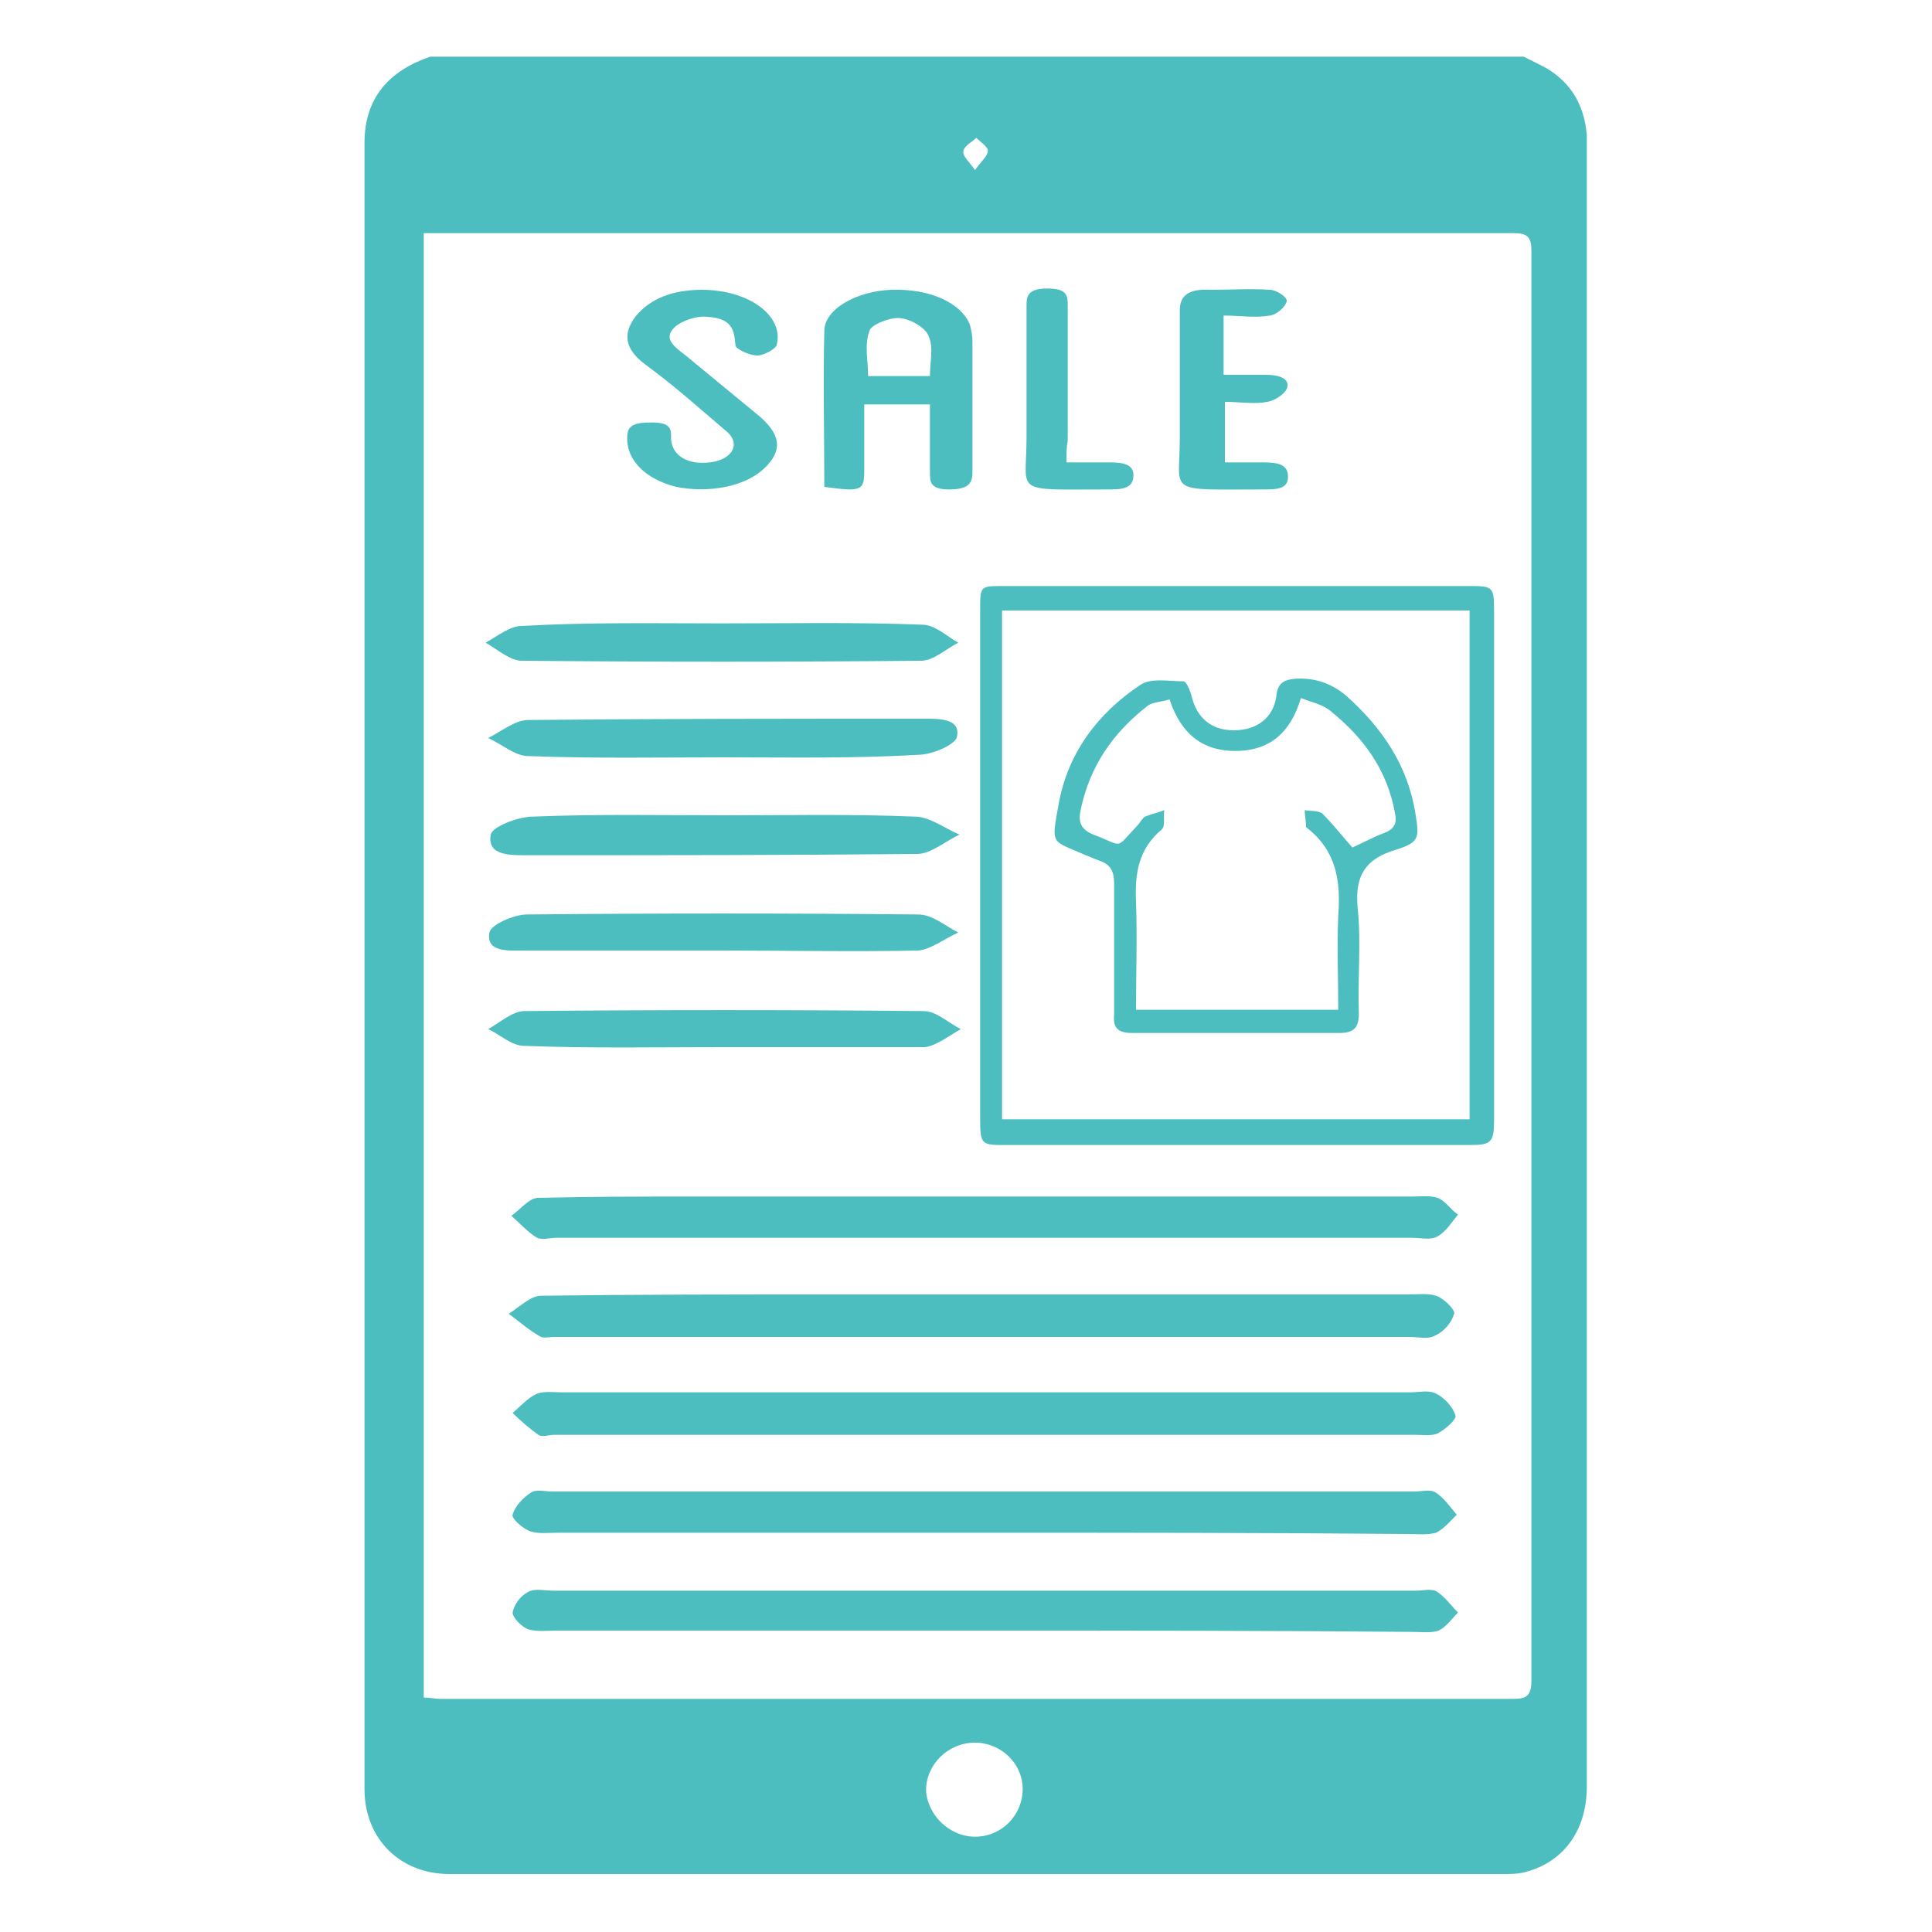
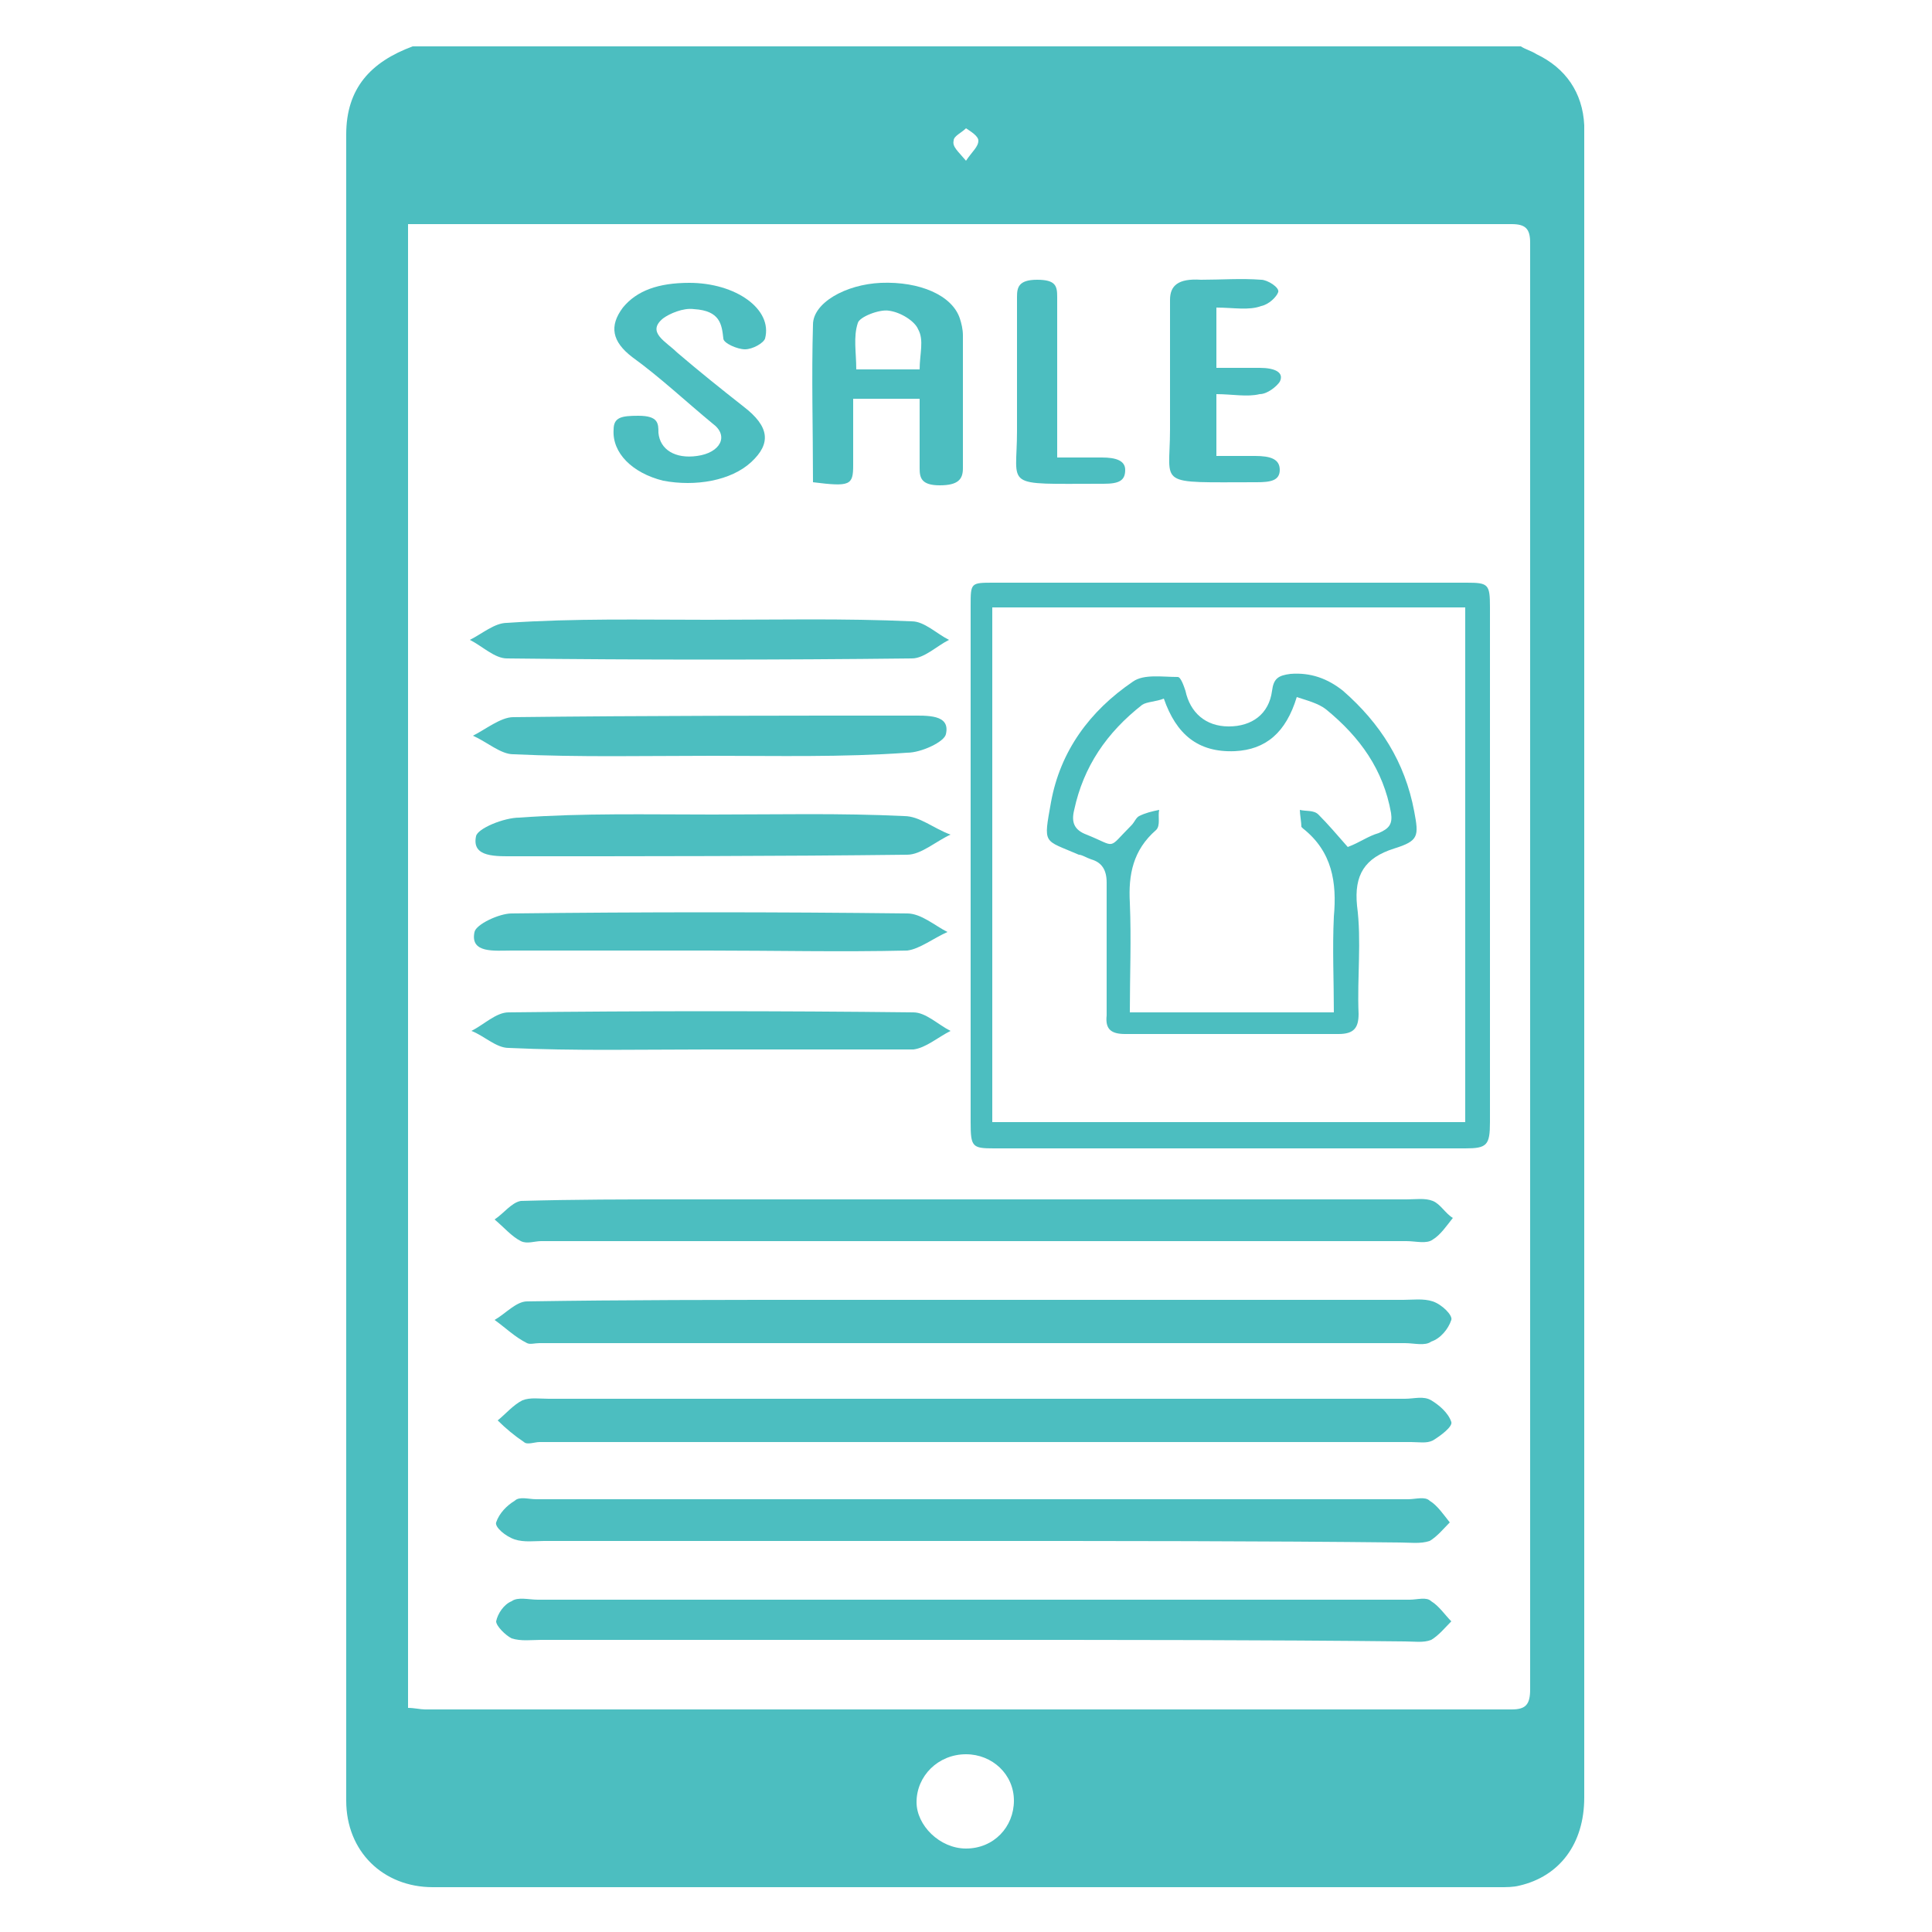
- <svg xmlns="http://www.w3.org/2000/svg" version="1.1" id="Layer_1" x="0px" y="0px" viewBox="1110 -60 150 150" style="enable-background:new 1110 -60 150 150;" xml:space="preserve">
+ <svg xmlns="http://www.w3.org/2000/svg" version="1.1" id="Layer_1" x="0px" y="0px" viewBox="-391.5 218.5 125 125" style="enable-background:new -391.5 218.5 125 125;" xml:space="preserve">
  <style type="text/css">
	.st0{fill:#4CBEC0;}
</style>
  <g id="XMLID_15772_">
    <g id="XMLID_9164_">
-       <path id="XMLID_11058_" class="st0" d="M1228.3-55.6c0.4,0.2,0.8,0.4,1.2,0.6c2.3,1.1,3.5,3,3.7,5.5c0,0.3,0,0.6,0,0.8    c0,42.5,0,84.9,0,127.4c0,3.5-1.9,6-5,6.7c-0.5,0.1-1,0.1-1.5,0.1c-27.3,0-54.6,0-81.8,0c-3.8,0-6.6-2.7-6.6-6.6    c0-42.6,0-85.2,0-127.8c0-3.5,1.9-5.6,5.1-6.7C1171.7-55.6,1200-55.6,1228.3-55.6z M1142.9,71.8c0.5,0,0.9,0.1,1.3,0.1    c27.8,0,55.5,0,83.3,0c1.1,0,1.4-0.3,1.4-1.5c0-37,0-73.9,0-110.9c0-1.1-0.3-1.4-1.4-1.4c-27.8,0-55.5,0-83.3,0    c-0.4,0-0.8,0-1.3,0C1142.9-4,1142.9,33.9,1142.9,71.8z M1185.7,82.6c2.1,0,3.7-1.7,3.7-3.7c0-2-1.7-3.6-3.7-3.6    c-2.1,0-3.8,1.7-3.8,3.7C1182,80.9,1183.7,82.6,1185.7,82.6z M1185.7-46.8c0.5-0.7,1-1.1,1-1.5c0-0.3-0.6-0.7-0.9-1    c-0.3,0.3-0.9,0.6-1,1C1184.7-47.9,1185.2-47.5,1185.7-46.8z" />
+       <path id="XMLID_11058_" class="st0" d="M-293.1,221.5c0.3,0.2,0.7,0.3,1,0.5c1.9,0.9,3,2.5,3.1,4.6c0,0.3,0,0.5,0,0.7    c0,35.9,0,71.6,0,107.5c0,3-1.6,5.1-4.2,5.7c-0.4,0.1-0.8,0.1-1.3,0.1c-23,0-46.1,0-69,0c-3.2,0-5.6-2.3-5.6-5.6    c0-35.9,0-71.9,0-107.8c0-3,1.6-4.7,4.3-5.7C-340.9,221.5-317,221.5-293.1,221.5z M-365.1,329c0.4,0,0.8,0.1,1.1,0.1    c23.5,0,46.8,0,70.3,0c0.9,0,1.2-0.3,1.2-1.3c0-31.2,0-62.3,0-93.6c0-0.9-0.3-1.2-1.2-1.2c-23.5,0-46.8,0-70.3,0    c-0.3,0-0.7,0-1.1,0C-365.1,265-365.1,297-365.1,329z M-329,338.1c1.8,0,3.1-1.4,3.1-3.1c0-1.7-1.4-3-3.1-3    c-1.8,0-3.2,1.4-3.2,3.1C-332.2,336.6-330.7,338.1-329,338.1z M-329,228.9c0.4-0.6,0.8-0.9,0.8-1.3c0-0.3-0.5-0.6-0.8-0.8    c-0.3,0.3-0.8,0.5-0.8,0.8C-329.9,228-329.5,228.3-329,228.9z" />
    </g>
-     <path id="XMLID_11118_" class="st0" d="M1186.1,7.1c0-6.6,0-13.2,0-19.8c0-1.8,0-1.8,1.8-1.8c12.1,0,24.2,0,36.3,0   c1.7,0,1.8,0.1,1.8,1.9c0,13.2,0,26.3,0,39.5c0,1.8-0.2,2-1.9,2c-12.1,0-24.1,0-36.2,0c-1.7,0-1.8-0.1-1.8-2   C1186.1,20.3,1186.1,13.7,1186.1,7.1z M1187.8,26.9c12.2,0,24.2,0,36.3,0c0-13.2,0-26.4,0-39.5c-12.2,0-24.2,0-36.3,0   C1187.8,0.5,1187.8,13.6,1187.8,26.9z" />
+     <path id="XMLID_11118_" class="st0" d="M-328.7,274.4c0-5.6,0-11.1,0-16.7c0-1.5,0-1.5,1.5-1.5c10.2,0,20.4,0,30.6,0   c1.4,0,1.5,0.1,1.5,1.6c0,11.1,0,22.2,0,33.3c0,1.5-0.2,1.7-1.6,1.7c-10.2,0-20.3,0-30.5,0c-1.4,0-1.5-0.1-1.5-1.7   C-328.7,285.5-328.7,279.9-328.7,274.4z M-327.3,291.1c10.3,0,20.4,0,30.6,0c0-11.1,0-22.3,0-33.3c-10.3,0-20.4,0-30.6,0   C-327.3,268.8-327.3,279.9-327.3,291.1z" />
    <g id="XMLID_15768_">
-       <path id="XMLID_11113_" class="st0" d="M1186.5,40.5c10.9,0,21.9,0,32.8,0c0.7,0,1.6-0.1,2.2,0.1c0.6,0.2,1.5,1.1,1.4,1.4    c-0.2,0.7-0.8,1.4-1.5,1.7c-0.5,0.3-1.3,0.1-2,0.1c-22.1,0-44.3,0-66.4,0c-0.3,0-0.7,0.1-1,0c-0.9-0.5-1.7-1.2-2.5-1.8    c0.8-0.5,1.7-1.4,2.5-1.4c7.5-0.1,15.1-0.1,22.6-0.1C1178.7,40.5,1182.6,40.5,1186.5,40.5z" />
-       <path id="XMLID_11112_" class="st0" d="M1186.4,48.1c11,0,22.1,0,33.1,0c0.7,0,1.4-0.2,2,0.1c0.6,0.3,1.3,1,1.5,1.7    c0.1,0.3-0.8,1.1-1.4,1.4c-0.5,0.2-1.1,0.1-1.7,0.1c-22.3,0-44.6,0-66.9,0c-0.4,0-0.9,0.2-1.2,0c-0.7-0.5-1.4-1.1-2-1.7    c0.6-0.5,1.2-1.2,1.9-1.5c0.6-0.2,1.3-0.1,2-0.1C1164.6,48.1,1175.5,48.1,1186.4,48.1z" />
-       <path id="XMLID_11102_" class="st0" d="M1186.5,32.9c11,0,22,0,33.1,0c0.7,0,1.4-0.1,2,0.1c0.6,0.2,1,0.9,1.6,1.3    c-0.5,0.6-0.9,1.3-1.6,1.7c-0.5,0.3-1.3,0.1-2,0.1c-22.1,0-44.3,0-66.4,0c-0.5,0-1.1,0.2-1.5,0c-0.7-0.4-1.3-1.1-2-1.7    c0.7-0.5,1.3-1.3,2-1.4c4.1-0.1,8.1-0.1,12.2-0.1C1171.4,32.9,1178.9,32.9,1186.5,32.9z" />
-       <path id="XMLID_11101_" class="st0" d="M1186.5,66.6c-11.1,0-22.2,0-33.3,0c-0.7,0-1.5,0.1-2.2-0.1c-0.5-0.2-1.2-0.9-1.2-1.3    c0.1-0.6,0.6-1.3,1.2-1.6c0.5-0.3,1.3-0.1,2-0.1c22.3,0,44.6,0,66.9,0c0.6,0,1.3-0.2,1.7,0.1c0.6,0.4,1.1,1.1,1.6,1.6    c-0.5,0.5-0.9,1.1-1.5,1.4c-0.6,0.2-1.3,0.1-2,0.1C1208.6,66.6,1197.5,66.6,1186.5,66.6z" />
-       <path id="XMLID_11100_" class="st0" d="M1186.5,59c-11,0-22,0-33.1,0c-0.7,0-1.6,0.1-2.2-0.1c-0.6-0.2-1.5-1-1.4-1.3    c0.2-0.7,0.8-1.3,1.4-1.7c0.4-0.3,1.1-0.1,1.7-0.1c22.3,0,44.6,0,66.9,0c0.6,0,1.3-0.2,1.7,0.1c0.6,0.4,1.1,1.1,1.6,1.7    c-0.5,0.5-1,1.1-1.6,1.4c-0.7,0.2-1.5,0.1-2.2,0.1C1208.4,59,1197.4,59,1186.5,59z" />
+       <path id="XMLID_11113_" class="st0" d="M-328.4,302.6c9.2,0,18.5,0,27.7,0c0.6,0,1.3-0.1,1.9,0.1s1.3,0.9,1.2,1.2    c-0.2,0.6-0.7,1.2-1.3,1.4c-0.4,0.3-1.1,0.1-1.7,0.1c-18.6,0-37.4,0-56,0c-0.3,0-0.6,0.1-0.8,0c-0.8-0.4-1.4-1-2.1-1.5    c0.7-0.4,1.4-1.2,2.1-1.2c6.3-0.1,12.7-0.1,19.1-0.1C-334.9,302.6-331.7,302.6-328.4,302.6z" />
+       <path id="XMLID_11112_" class="st0" d="M-328.5,309c9.3,0,18.6,0,27.9,0c0.6,0,1.2-0.2,1.7,0.1s1.1,0.8,1.3,1.4    c0.1,0.3-0.7,0.9-1.2,1.2c-0.4,0.2-0.9,0.1-1.4,0.1c-18.8,0-37.6,0-56.4,0c-0.3,0-0.8,0.2-1,0c-0.6-0.4-1.2-0.9-1.7-1.4    c0.5-0.4,1-1,1.6-1.3c0.5-0.2,1.1-0.1,1.7-0.1C-346.8,309-337.6,309-328.5,309z" />
+       <path id="XMLID_11102_" class="st0" d="M-328.4,296.1c9.3,0,18.6,0,27.9,0c0.6,0,1.2-0.1,1.7,0.1s0.8,0.8,1.3,1.1    c-0.4,0.5-0.8,1.1-1.3,1.4c-0.4,0.3-1.1,0.1-1.7,0.1c-18.6,0-37.4,0-56,0c-0.4,0-0.9,0.2-1.3,0c-0.6-0.3-1.1-0.9-1.7-1.4    c0.6-0.4,1.1-1.1,1.7-1.2c3.5-0.1,6.8-0.1,10.3-0.1C-341.1,296.1-334.8,296.1-328.4,296.1z" />
+       <path id="XMLID_11101_" class="st0" d="M-328.4,324.6c-9.4,0-18.7,0-28.1,0c-0.6,0-1.3,0.1-1.9-0.1c-0.4-0.2-1-0.8-1-1.1    c0.1-0.5,0.5-1.1,1-1.3c0.4-0.3,1.1-0.1,1.7-0.1c18.8,0,37.6,0,56.4,0c0.5,0,1.1-0.2,1.4,0.1c0.5,0.3,0.9,0.9,1.3,1.3    c-0.4,0.4-0.8,0.9-1.3,1.2c-0.5,0.2-1.1,0.1-1.7,0.1C-309.7,324.6-319.1,324.6-328.4,324.6z" />
+       <path id="XMLID_11100_" class="st0" d="M-328.4,318.2c-9.3,0-18.6,0-27.9,0c-0.6,0-1.3,0.1-1.9-0.1s-1.3-0.8-1.2-1.1    c0.2-0.6,0.7-1.1,1.2-1.4c0.3-0.3,0.9-0.1,1.4-0.1c18.8,0,37.6,0,56.4,0c0.5,0,1.1-0.2,1.4,0.1c0.5,0.3,0.9,0.9,1.3,1.4    c-0.4,0.4-0.8,0.9-1.3,1.2c-0.6,0.2-1.3,0.1-1.9,0.1C-309.9,318.2-319.2,318.2-328.4,318.2z" />
    </g>
    <g id="XMLID_15754_">
-       <path id="XMLID_11106_" class="st0" d="M1174-22.2c0-4.1-0.1-8.1,0-12.1c0-1.7,2.5-3.1,5.2-3.2c3-0.1,5.4,1,6.1,2.7    c0.1,0.4,0.2,0.8,0.2,1.3c0,3.4,0,6.8,0,10.2c0,0.8-0.3,1.3-1.8,1.3c-1.5,0-1.5-0.6-1.5-1.3c0-1.7,0-3.5,0-5.3c-1.7,0-3.3,0-5.1,0    c0,1.7,0,3.4,0,5.1C1177.1-21.9,1176.9-21.8,1174-22.2z M1182.2-30.8c0-1.2,0.3-2.2-0.1-3.1c-0.2-0.6-1.3-1.3-2.2-1.4    c-0.7-0.1-2.3,0.5-2.4,1c-0.4,1.1-0.1,2.3-0.1,3.5C1179.1-30.8,1180.5-30.8,1182.2-30.8z" />
-       <path id="XMLID_11099_" class="st0" d="M1164.5-37.5c3.6,0,6.4,2,5.8,4.3c-0.1,0.3-1,0.8-1.5,0.8c-0.6,0-1.7-0.5-1.7-0.8    c-0.1-1.1-0.2-2.1-2.2-2.2c-0.8-0.1-1.9,0.3-2.4,0.7c-1.3,1.1,0.2,1.8,1.1,2.6c1.7,1.4,3.4,2.8,5.1,4.2c2,1.6,2.1,2.9,0.6,4.3    c-1.5,1.4-4.3,1.9-6.8,1.4c-2.4-0.6-3.9-2.1-3.8-3.9c0-0.9,0.6-1.1,1.9-1.1c1.6,0,1.5,0.6,1.5,1.3c0.1,1.3,1.3,2,3,1.8    c1.8-0.2,2.5-1.5,1.2-2.5c-2-1.7-4-3.5-6.2-5.1c-1.6-1.2-1.8-2.4-0.7-3.8C1160.5-36.8,1162.2-37.5,1164.5-37.5z" />
-       <path id="XMLID_11098_" class="st0" d="M1205-35.5c0,1.6,0,3,0,4.6c1.2,0,2.2,0,3.3,0c1.2,0,1.9,0.4,1.6,1.1    c-0.2,0.4-0.9,0.9-1.5,1c-1,0.2-2.1,0-3.3,0c0,1.6,0,3,0,4.7c1.1,0,2,0,3,0c1.2,0,1.9,0.2,1.9,1.1c0,0.9-0.7,1-1.8,1    c-7.8,0-6.6,0.4-6.6-4c0-3.3,0-6.6,0-9.9c0-1.1,0.6-1.7,2.4-1.6c1.5,0,3.1-0.1,4.6,0c0.5,0,1.4,0.6,1.3,0.9    c-0.1,0.4-0.7,1-1.3,1.1C1207.4-35.3,1206.3-35.5,1205-35.5z" />
-       <path id="XMLID_11097_" class="st0" d="M1192.8-24.1c1.4,0,2.4,0,3.4,0c1.1,0,1.8,0.2,1.8,1c0,0.8-0.5,1.1-1.7,1.1    c-0.1,0-0.1,0-0.2,0c-7.6,0-6.4,0.4-6.4-4c0-3.4,0-6.9,0-10.3c0-0.7,0.1-1.3,1.6-1.3s1.6,0.5,1.6,1.3c0,3.5,0,7,0,10.5    C1192.8-25.3,1192.8-24.8,1192.8-24.1z" />
+       <path id="XMLID_11106_" class="st0" d="M-338.9,249.7c0-3.5-0.1-6.8,0-10.2c0-1.4,2.1-2.6,4.4-2.7c2.5-0.1,4.6,0.8,5.1,2.3    c0.1,0.3,0.2,0.7,0.2,1.1c0,2.9,0,5.7,0,8.6c0,0.7-0.3,1.1-1.5,1.1s-1.3-0.5-1.3-1.1c0-1.4,0-3,0-4.5c-1.4,0-2.8,0-4.3,0    c0,1.4,0,2.9,0,4.3C-336.3,249.9-336.5,250-338.9,249.7z M-332,242.4c0-1,0.3-1.9-0.1-2.6c-0.2-0.5-1.1-1.1-1.9-1.2    c-0.6-0.1-1.9,0.4-2,0.8c-0.3,0.9-0.1,1.9-0.1,3C-334.6,242.4-333.4,242.4-332,242.4z" />
+       <path id="XMLID_11099_" class="st0" d="M-346.9,236.8c3,0,5.4,1.7,4.9,3.6c-0.1,0.3-0.8,0.7-1.3,0.7c-0.5,0-1.4-0.4-1.4-0.7    c-0.1-0.9-0.2-1.8-1.9-1.9c-0.7-0.1-1.6,0.3-2,0.6c-1.1,0.9,0.2,1.5,0.9,2.2c1.4,1.2,2.9,2.4,4.3,3.5c1.7,1.3,1.8,2.4,0.5,3.6    c-1.3,1.2-3.6,1.6-5.7,1.2c-2-0.5-3.3-1.8-3.2-3.3c0-0.8,0.5-0.9,1.6-0.9c1.3,0,1.3,0.5,1.3,1.1c0.1,1.1,1.1,1.7,2.5,1.5    c1.5-0.2,2.1-1.3,1-2.1c-1.7-1.4-3.4-3-5.2-4.3c-1.3-1-1.5-2-0.6-3.2C-350.3,237.3-348.9,236.8-346.9,236.8z" />
+       <path id="XMLID_11098_" class="st0" d="M-312.8,238.4c0,1.3,0,2.5,0,3.9c1,0,1.9,0,2.8,0c1,0,1.6,0.3,1.3,0.9    c-0.2,0.3-0.8,0.8-1.3,0.8c-0.8,0.2-1.8,0-2.8,0c0,1.3,0,2.5,0,4c0.9,0,1.7,0,2.5,0c1,0,1.6,0.2,1.6,0.9s-0.6,0.8-1.5,0.8    c-6.6,0-5.6,0.3-5.6-3.4c0-2.8,0-5.6,0-8.4c0-0.9,0.5-1.4,2-1.3c1.3,0,2.6-0.1,3.9,0c0.4,0,1.2,0.5,1.1,0.8    c-0.1,0.3-0.6,0.8-1.1,0.9C-310.7,238.6-311.7,238.4-312.8,238.4z" />
+       <path id="XMLID_11097_" class="st0" d="M-323.1,248.1c1.2,0,2,0,2.9,0c0.9,0,1.5,0.2,1.5,0.8c0,0.7-0.4,0.9-1.4,0.9    c-0.1,0-0.1,0-0.2,0c-6.4,0-5.4,0.3-5.4-3.4c0-2.9,0-5.8,0-8.7c0-0.6,0.1-1.1,1.3-1.1s1.3,0.4,1.3,1.1c0,3,0,5.9,0,8.9    C-323.1,247-323.1,247.5-323.1,248.1z" />
    </g>
    <g id="XMLID_15766_">
-       <path id="XMLID_11096_" class="st0" d="M1166.3,3.3c4.9,0,9.8-0.1,14.7,0.1c1.2,0,2.3,0.9,3.5,1.4c-1.1,0.5-2.2,1.5-3.3,1.5    c-10,0.1-20,0.1-30,0.1c-1.5,0-3.4,0.1-3.1-1.6c0.1-0.6,2.1-1.4,3.3-1.4C1156.3,3.2,1161.3,3.3,1166.3,3.3z" />
-       <path id="XMLID_11092_" class="st0" d="M1166-11.6c5.2,0,10.4-0.1,15.6,0.1c1,0,1.9,0.9,2.8,1.4c-1,0.5-1.9,1.4-2.9,1.4    c-10.3,0.1-20.7,0.1-31,0c-0.9,0-1.9-0.9-2.8-1.4c0.9-0.5,1.9-1.3,2.8-1.3C1155.8-11.7,1160.9-11.6,1166-11.6z" />
-       <path id="XMLID_11091_" class="st0" d="M1166,21.3c-5.1,0-10.2,0.1-15.3-0.1c-1,0-1.9-0.9-2.8-1.3c0.9-0.5,1.9-1.4,2.8-1.4    c10.3-0.1,20.7-0.1,31,0c1,0,1.9,0.9,2.9,1.4c-0.9,0.5-1.9,1.3-2.8,1.4C1176.4,21.3,1171.2,21.3,1166,21.3z" />
-       <path id="XMLID_11090_" class="st0" d="M1166,13.8c-5,0-10,0-15.1,0c-1.3,0-3.2,0.2-2.9-1.4c0.1-0.6,1.9-1.4,2.9-1.4    c10.1-0.1,20.3-0.1,30.4,0c1.1,0,2.1,0.9,3.1,1.4c-1.1,0.5-2.1,1.3-3.1,1.4C1176.2,13.9,1171.1,13.8,1166,13.8z" />
-       <path id="XMLID_11089_" class="st0" d="M1166.3-1.2c-5.1,0-10.2,0.1-15.3-0.1c-1,0-2-0.9-3.1-1.4c1-0.5,2.1-1.4,3.1-1.4    c10.1-0.1,20.3-0.1,30.4-0.1c1.4,0,3.2-0.1,2.9,1.4c-0.1,0.6-1.9,1.4-3,1.4C1176.3-1.1,1171.3-1.2,1166.3-1.2z" />
+       <path id="XMLID_11096_" class="st0" d="M-345.4,271.2c4.1,0,8.3-0.1,12.4,0.1c1,0,1.9,0.8,3,1.2c-0.9,0.4-1.9,1.3-2.8,1.3    c-8.4,0.1-16.9,0.1-25.3,0.1c-1.3,0-2.9,0.1-2.6-1.3c0.1-0.5,1.8-1.2,2.8-1.2C-353.8,271.1-349.6,271.2-345.4,271.2z" />
+       <path id="XMLID_11092_" class="st0" d="M-345.7,258.6c4.4,0,8.8-0.1,13.2,0.1c0.8,0,1.6,0.8,2.4,1.2c-0.8,0.4-1.6,1.2-2.4,1.2    c-8.7,0.1-17.5,0.1-26.2,0c-0.8,0-1.6-0.8-2.4-1.2c0.8-0.4,1.6-1.1,2.4-1.1C-354.3,258.5-350,258.6-345.7,258.6z" />
+       <path id="XMLID_11091_" class="st0" d="M-345.7,286.4c-4.3,0-8.6,0.1-12.9-0.1c-0.8,0-1.6-0.8-2.4-1.1c0.8-0.4,1.6-1.2,2.4-1.2    c8.7-0.1,17.5-0.1,26.2,0c0.8,0,1.6,0.8,2.4,1.2c-0.8,0.4-1.6,1.1-2.4,1.2C-336.9,286.4-341.3,286.4-345.7,286.4z" />
+       <path id="XMLID_11090_" class="st0" d="M-345.7,280c-4.2,0-8.4,0-12.7,0c-1.1,0-2.7,0.2-2.4-1.2c0.1-0.5,1.6-1.2,2.4-1.2    c8.5-0.1,17.1-0.1,25.6,0c0.9,0,1.8,0.8,2.6,1.2c-0.9,0.4-1.8,1.1-2.6,1.2C-337.1,280.1-341.4,280-345.7,280z" />
+       <path id="XMLID_11089_" class="st0" d="M-345.4,267.4c-4.3,0-8.6,0.1-12.9-0.1c-0.8,0-1.7-0.8-2.6-1.2c0.8-0.4,1.8-1.2,2.6-1.2    c8.5-0.1,17.1-0.1,25.6-0.1c1.2,0,2.7-0.1,2.4,1.2c-0.1,0.5-1.6,1.2-2.5,1.2C-337,267.5-341.2,267.4-345.4,267.4z" />
    </g>
-     <path id="XMLID_11078_" class="st0" d="M1206,20.2c-2.7,0-5.4,0-8.1,0c-1.1,0-1.5-0.4-1.4-1.4c0-3.4,0-6.8,0-10.2   c0-1-0.3-1.5-1.2-1.8c-0.3-0.1-0.7-0.3-1-0.4c-2.7-1.2-2.7-0.7-2.1-4c0.7-3.9,3-7,6.3-9.2c0.8-0.6,2.3-0.3,3.4-0.3   c0.2,0,0.5,0.7,0.6,1.1c0.4,1.7,1.5,2.7,3.3,2.7c1.8,0,3.1-1,3.3-2.7c0.1-0.9,0.5-1.2,1.4-1.3c1.5-0.1,2.8,0.3,4,1.3   c2.8,2.5,4.8,5.4,5.4,9.2c0.3,1.9,0.3,2.2-1.6,2.8c-2.3,0.7-3.1,2-2.9,4.4c0.3,2.7,0,5.5,0.1,8.3c0,1.1-0.4,1.5-1.5,1.5   C1211.4,20.2,1208.7,20.2,1206,20.2z M1215,5.8c0.9-0.4,1.6-0.8,2.4-1.1c0.8-0.3,1.1-0.7,0.9-1.6c-0.6-3.3-2.4-5.8-5-7.9   c-0.6-0.5-1.5-0.7-2.3-1c-0.8,2.7-2.4,4-4.8,4.1c-2.8,0.1-4.5-1.3-5.4-4c-0.6,0.2-1.3,0.2-1.7,0.5c-2.7,2.1-4.5,4.7-5.2,8.1   c-0.2,0.9,0,1.5,1,1.9c2.4,0.9,1.6,1.2,3.4-0.7c0.2-0.2,0.4-0.6,0.6-0.7c0.5-0.2,1-0.3,1.5-0.5c-0.1,0.5,0.1,1.2-0.2,1.5   c-1.8,1.5-2.1,3.4-2,5.6c0.1,2.8,0,5.6,0,8.4c5.3,0,10.4,0,15.7,0c0-2.5-0.1-4.9,0-7.3c0.2-2.6-0.1-5-2.4-6.8c0,0-0.1-0.1-0.1-0.1   c0-0.4-0.1-0.9-0.1-1.3c0.5,0.1,1.1,0,1.4,0.3C1213.5,4,1214.2,4.9,1215,5.8z" />
+     <path id="XMLID_11078_" class="st0" d="M-311.9,285.4c-2.3,0-4.6,0-6.8,0c-0.9,0-1.3-0.3-1.2-1.2c0-2.9,0-5.7,0-8.6   c0-0.8-0.3-1.3-1-1.5c-0.3-0.1-0.6-0.3-0.8-0.3c-2.3-1-2.3-0.6-1.8-3.4c0.6-3.3,2.5-5.9,5.3-7.8c0.7-0.5,1.9-0.3,2.9-0.3   c0.2,0,0.4,0.6,0.5,0.9c0.3,1.4,1.3,2.3,2.8,2.3c1.5,0,2.6-0.8,2.8-2.3c0.1-0.8,0.4-1,1.2-1.1c1.3-0.1,2.4,0.3,3.4,1.1   c2.4,2.1,4,4.6,4.6,7.8c0.3,1.6,0.3,1.9-1.3,2.4c-1.9,0.6-2.6,1.7-2.4,3.7c0.3,2.3,0,4.6,0.1,7c0,0.9-0.3,1.3-1.3,1.3   C-307.4,285.4-309.6,285.4-311.9,285.4z M-304.3,273.3c0.8-0.3,1.3-0.7,2-0.9c0.7-0.3,0.9-0.6,0.8-1.3c-0.5-2.8-2-4.9-4.2-6.7   c-0.5-0.4-1.3-0.6-1.9-0.8c-0.7,2.3-2,3.4-4,3.5c-2.4,0.1-3.8-1.1-4.6-3.4c-0.5,0.2-1.1,0.2-1.4,0.4c-2.3,1.8-3.8,4-4.4,6.8   c-0.2,0.8,0,1.3,0.8,1.6c2,0.8,1.3,1,2.9-0.6c0.2-0.2,0.3-0.5,0.5-0.6c0.4-0.2,0.8-0.3,1.3-0.4c-0.1,0.4,0.1,1-0.2,1.3   c-1.5,1.3-1.8,2.9-1.7,4.7c0.1,2.4,0,4.7,0,7.1c4.5,0,8.8,0,13.2,0c0-2.1-0.1-4.1,0-6.2c0.2-2.2-0.1-4.2-2-5.7l-0.1-0.1   c0-0.3-0.1-0.8-0.1-1.1c0.4,0.1,0.9,0,1.2,0.3C-305.6,271.8-305,272.5-304.3,273.3z" />
  </g>
</svg>
